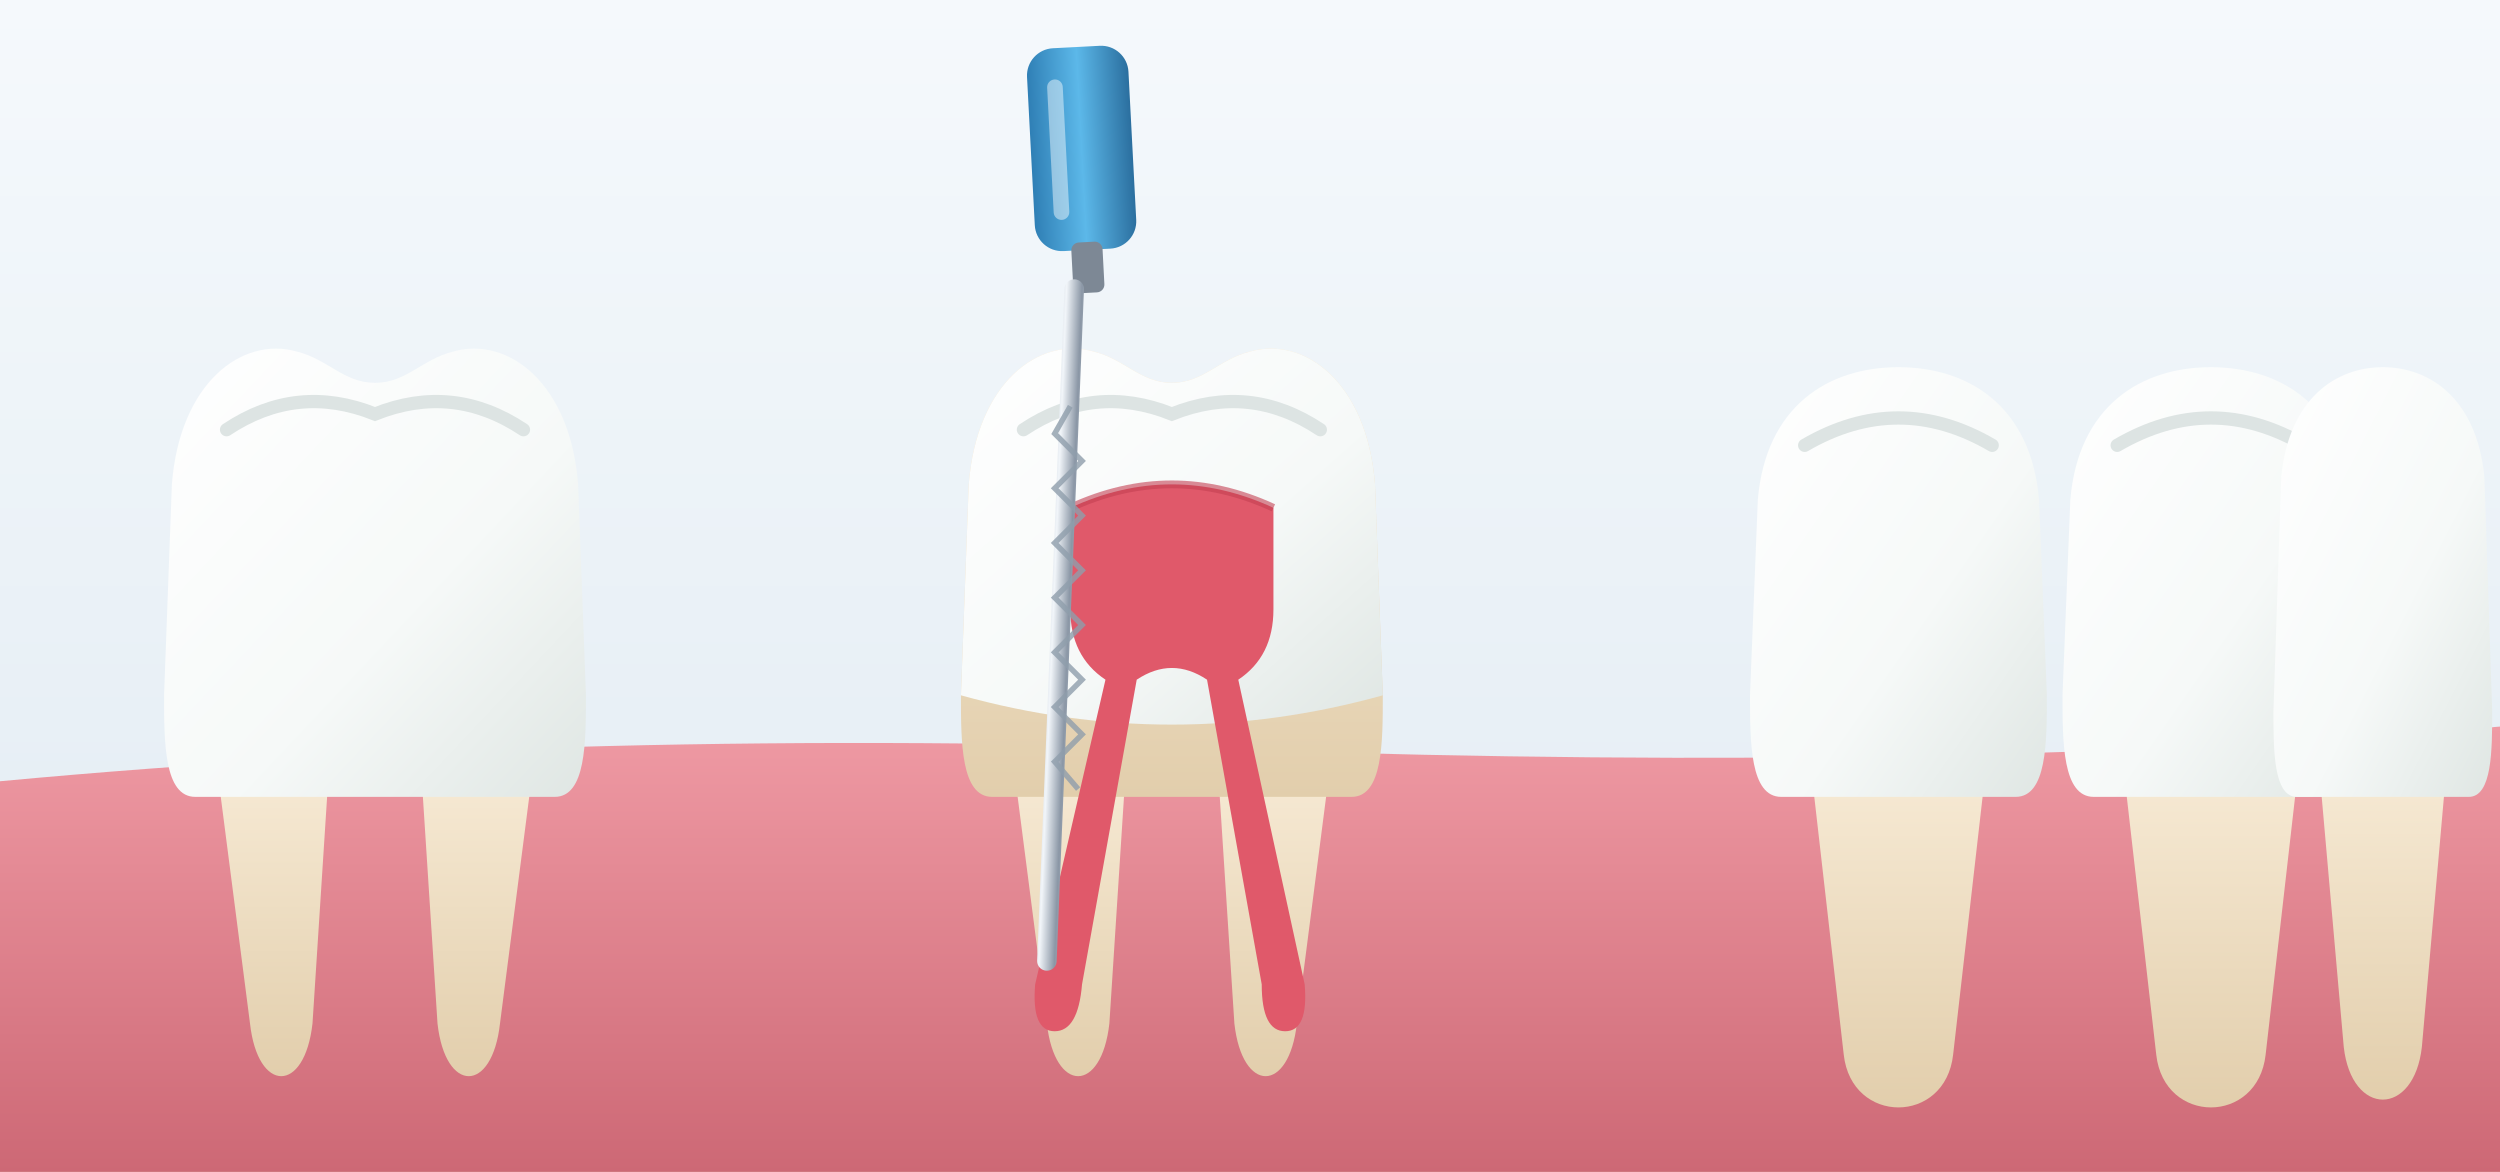
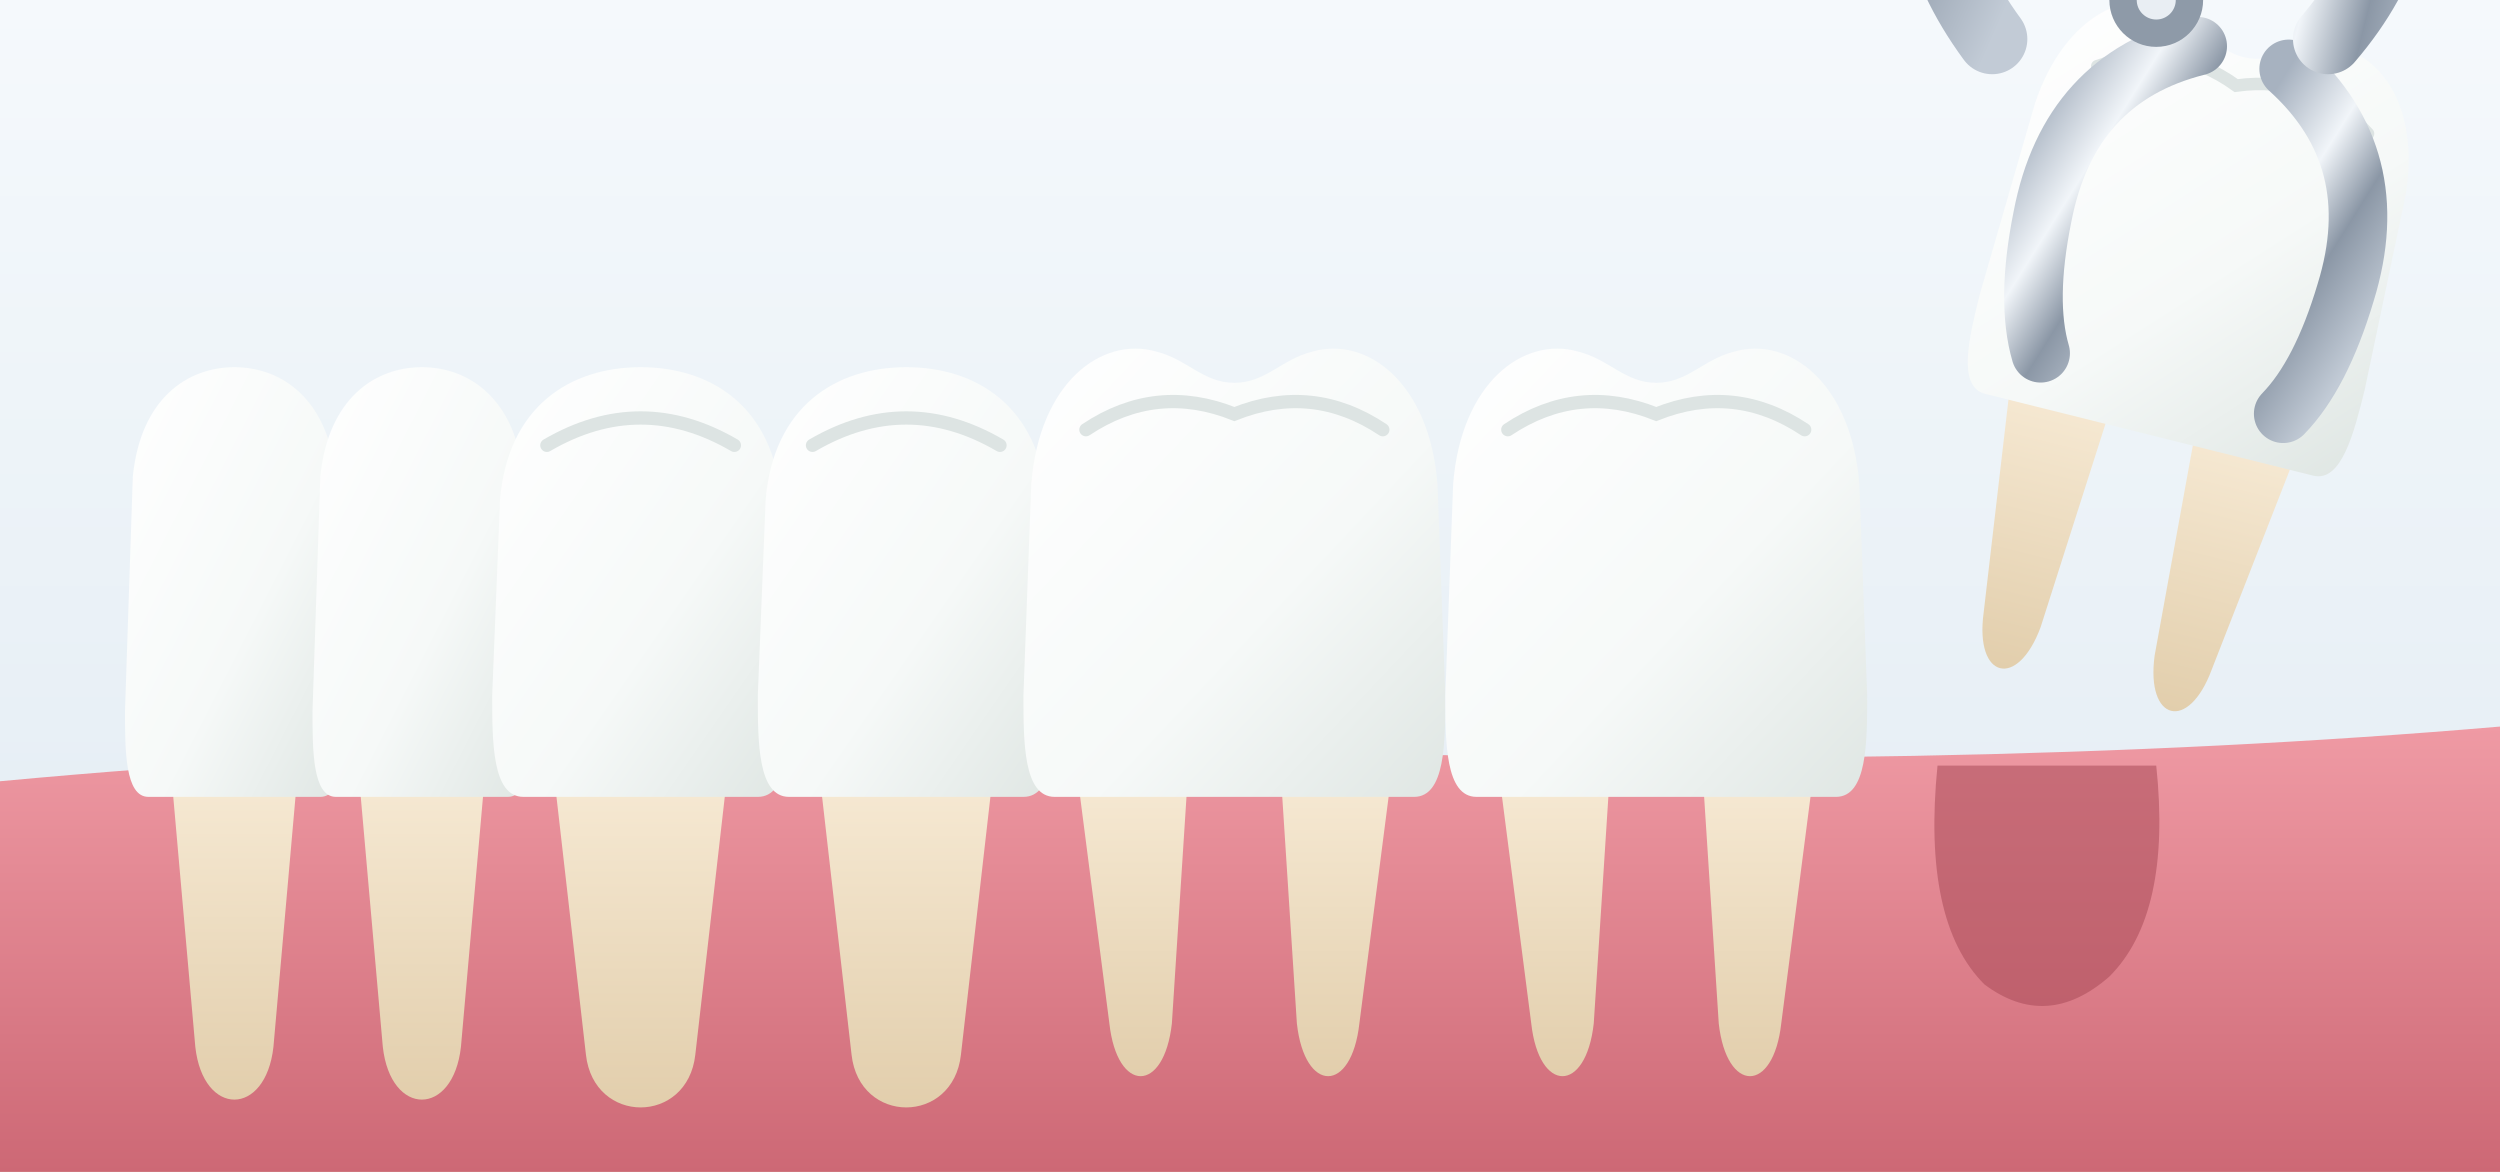
- <svg xmlns="http://www.w3.org/2000/svg" viewBox="0 0 640 300" width="640" height="300" role="img" aria-label="Cross-section of a molar during root canal treatment: the infected pulp is removed from the canals and the tooth is sealed">
+ <svg xmlns="http://www.w3.org/2000/svg" viewBox="0 0 640 300" width="640" height="300" role="img" aria-label="An erupted wisdom tooth being lifted from its socket with extraction forceps">
  <defs>
    <linearGradient id="bg" x1="0" y1="0" x2="0" y2="1">
      <stop offset="0" stop-color="#f5f9fc" />
      <stop offset="1" stop-color="#e0eaf2" />
    </linearGradient>
    <linearGradient id="gum" x1="0" y1="0" x2="0" y2="1">
      <stop offset="0" stop-color="#ef9aa4" />
      <stop offset="1" stop-color="#cd6875" />
    </linearGradient>
    <linearGradient id="bone" x1="0" y1="0" x2="0" y2="1">
      <stop offset="0" stop-color="#f7e9d9" />
      <stop offset="1" stop-color="#e5d0b6" />
    </linearGradient>
    <linearGradient id="ena" x1="0" y1="0" x2="1" y2="1">
      <stop offset="0" stop-color="#ffffff" />
      <stop offset=".58" stop-color="#f6f9f8" />
      <stop offset="1" stop-color="#dfe6e3" />
    </linearGradient>
    <linearGradient id="dent" x1="0" y1="0" x2="0" y2="1">
      <stop offset="0" stop-color="#f6e9d3" />
      <stop offset="1" stop-color="#e2ceac" />
    </linearGradient>
    <linearGradient id="steel" x1="0" y1="0" x2="1" y2="1">
      <stop offset="0" stop-color="#a7b2c0" />
      <stop offset=".36" stop-color="#f1f5f9" />
      <stop offset=".64" stop-color="#8b97a6" />
      <stop offset="1" stop-color="#c2cbd6" />
    </linearGradient>
    <linearGradient id="tita" x1="0" y1="0" x2="1" y2="0">
      <stop offset="0" stop-color="#8b98a6" />
      <stop offset=".4" stop-color="#dbe3ea" />
      <stop offset="1" stop-color="#7d8a99" />
    </linearGradient>
    <linearGradient id="sky" x1="0" y1="0" x2="1" y2="0">
      <stop offset="0" stop-color="#2f7fb5" />
      <stop offset=".5" stop-color="#5cb8e9" />
      <stop offset="1" stop-color="#2b6f9f" />
    </linearGradient>
    <linearGradient id="cera" x1="0" y1="0" x2="0" y2="1">
      <stop offset="0" stop-color="#ffffff" />
      <stop offset="1" stop-color="#e6efe9" />
    </linearGradient>
    <linearGradient id="acr" x1="0" y1="0" x2="0" y2="1">
      <stop offset="0" stop-color="#f2a3ad" />
      <stop offset="1" stop-color="#d9848f" />
    </linearGradient>
    <linearGradient id="alg" x1="0" y1="0" x2="0" y2="1">
      <stop offset="0" stop-color="#bfe6fb" />
      <stop offset="1" stop-color="#8ccdf0" />
    </linearGradient>
  </defs>
  <rect width="640" height="300" fill="url(#bg)" />
  <path d="M0 214 Q 160 202 320 208 Q 480 214 640 200 L640 300 L0 300 Z" fill="url(#bone)" />
  <path d="M0 200 Q 150 186 320 192 Q 500 198 640 186 L640 300 L0 300 Z" fill="url(#gum)" />
-   <g transform="translate(96 196)">
+   <g transform="translate(60 196)">
+     <path d="M-16 4 L-10 72 C-8 90 8 90 10 72 L16 4 Z" fill="url(#dent)" />
+     <path d="M-22 8 C-28 8 -28 -4 -28 -14 L-26 -74 C-24 -94 -12 -102 0 -102 C12 -102 24 -94 26 -74 L28 -14 C28 -4 28 8 22 8 Z" fill="url(#ena)" />
+   </g>
+   <g transform="translate(108 196)">
+     <path d="M-16 4 L-10 72 C-8 90 8 90 10 72 L16 4 Z" fill="url(#dent)" />
+     <path d="M-22 8 C-28 8 -28 -4 -28 -14 L-26 -74 C-24 -94 -12 -102 0 -102 C12 -102 24 -94 26 -74 L28 -14 C28 -4 28 8 22 8 Z" fill="url(#ena)" />
+   </g>
+   <g transform="translate(164 196)">
+     <path d="M-22 4 L-14 74 C-12 92 12 92 14 74 L22 4 Z" fill="url(#dent)" />
+     <path d="M-30 8 C-38 8 -38 -6 -38 -18 L-36 -68 C-34 -92 -18 -102 0 -102 C18 -102 34 -92 36 -68 L38 -18 C38 -6 38 8 30 8 Z" fill="url(#ena)" />
+     <path d="M-24 -82 Q0 -96 24 -82" fill="none" stroke="#dde4e3" stroke-width="3.4" stroke-linecap="round" />
+   </g>
+   <g transform="translate(232 196)">
+     <path d="M-22 4 L-14 74 C-12 92 12 92 14 74 L22 4 Z" fill="url(#dent)" />
+     <path d="M-30 8 C-38 8 -38 -6 -38 -18 L-36 -68 C-34 -92 -18 -102 0 -102 C18 -102 34 -92 36 -68 L38 -18 C38 -6 38 8 30 8 Z" fill="url(#ena)" />
+     <path d="M-24 -82 Q0 -96 24 -82" fill="none" stroke="#dde4e3" stroke-width="3.4" stroke-linecap="round" />
+   </g>
+   <g transform="translate(316 196)">
    <path d="M-40 4 L-32 66 C-30 84 -18 84 -16 66 L-12 4 Z" fill="url(#dent)" />
    <path d="M40 4 L32 66 C30 84 18 84 16 66 L12 4 Z" fill="url(#dent)" />
    <path d="M-46 8 C-54 8 -54 -6 -54 -18 L-52 -72 C-50 -98 -34 -110 -20 -106 C-12 -104 -8 -98 0 -98 C8 -98 12 -104 20 -106 C34 -110 50 -98 52 -72 L54 -18 C54 -6 54 8 46 8 Z" fill="url(#ena)" />
    <path d="M-38 -86 Q-20 -98 0 -90 Q20 -98 38 -86" fill="none" stroke="#dde4e3" stroke-width="3.4" stroke-linecap="round" />
  </g>
-   <g transform="translate(486 196)">
-     <path d="M-22 4 L-14 74 C-12 92 12 92 14 74 L22 4 Z" fill="url(#dent)" />
-     <path d="M-30 8 C-38 8 -38 -6 -38 -18 L-36 -68 C-34 -92 -18 -102 0 -102 C18 -102 34 -92 36 -68 L38 -18 C38 -6 38 8 30 8 Z" fill="url(#ena)" />
-     <path d="M-24 -82 Q0 -96 24 -82" fill="none" stroke="#dde4e3" stroke-width="3.4" stroke-linecap="round" />
-   </g>
-   <g transform="translate(566 196)">
-     <path d="M-22 4 L-14 74 C-12 92 12 92 14 74 L22 4 Z" fill="url(#dent)" />
-     <path d="M-30 8 C-38 8 -38 -6 -38 -18 L-36 -68 C-34 -92 -18 -102 0 -102 C18 -102 34 -92 36 -68 L38 -18 C38 -6 38 8 30 8 Z" fill="url(#ena)" />
-     <path d="M-24 -82 Q0 -96 24 -82" fill="none" stroke="#dde4e3" stroke-width="3.4" stroke-linecap="round" />
-   </g>
-   <g transform="translate(610 196)">
-     <path d="M-16 4 L-10 72 C-8 90 8 90 10 72 L16 4 Z" fill="url(#dent)" />
-     <path d="M-22 8 C-28 8 -28 -4 -28 -14 L-26 -74 C-24 -94 -12 -102 0 -102 C12 -102 24 -94 26 -74 L28 -14 C28 -4 28 8 22 8 Z" fill="url(#ena)" />
-   </g>
-   <g transform="translate(300 196)">
+   <g transform="translate(424 196)">
    <path d="M-40 4 L-32 66 C-30 84 -18 84 -16 66 L-12 4 Z" fill="url(#dent)" />
    <path d="M40 4 L32 66 C30 84 18 84 16 66 L12 4 Z" fill="url(#dent)" />
-     <path d="M-46 8 C-54 8 -54 -6 -54 -18 L-52 -72 C-50 -98 -34 -110 -20 -106 C-12 -104 -8 -98 0 -98 C8 -98 12 -104 20 -106 C34 -110 50 -98 52 -72 L54 -18 C54 -6 54 8 46 8 Z" fill="url(#dent)" />
-     <path d="M-54 -18 L-52 -72 C-50 -98 -34 -110 -20 -106 C-12 -104 -8 -98 0 -98 C8 -98 12 -104 20 -106 C34 -110 50 -98 52 -72 L54 -18 C18 -8 -18 -8 -54 -18 Z" fill="url(#ena)" />
-     <path d="M-26 -66 Q0 -78 26 -66 L26 -40 Q26 -28 17 -22 L34 56 Q35 68 29 68 Q23 68 23 56 L9 -22 Q0 -28 -9 -22 L-23 56 Q-24 68 -30 68 Q-36 68 -35 56 L-17 -22 Q-26 -28 -26 -40 Z" fill="#e0596a" />
-     <path d="M-26 -66 Q0 -78 26 -66" fill="none" stroke="#c33f52" stroke-width="2" opacity=".6" />
+     <path d="M-46 8 C-54 8 -54 -6 -54 -18 L-52 -72 C-50 -98 -34 -110 -20 -106 C-12 -104 -8 -98 0 -98 C8 -98 12 -104 20 -106 C34 -110 50 -98 52 -72 L54 -18 C54 -6 54 8 46 8 Z" fill="url(#ena)" />
    <path d="M-38 -86 Q-20 -98 0 -90 Q20 -98 38 -86" fill="none" stroke="#dde4e3" stroke-width="3.4" stroke-linecap="round" />
  </g>
-   <g>
-     <g transform="rotate(-3 277 40)">
-       <rect x="264" y="12" width="26" height="52" rx="7" fill="url(#sky)" />
-       <rect x="269" y="20" width="4" height="36" rx="2" fill="#fff" opacity=".45" />
-       <rect x="273" y="62" width="8" height="13" rx="2" fill="#7d8895" />
+   <path d="M496 196 q-4 40 12 56 q16 12 32 -2 q16 -16 12 -54 z" fill="#a94b58" opacity=".55" />
+   <g transform="translate(24,-46)">
+     <g transform="rotate(14 528 150)">
+       <g transform="translate(528 150) scale(0.94)">
+         <path d="M-40 4 L-32 66 C-30 84 -18 84 -16 66 L-12 4 Z" fill="url(#dent)" />
+         <path d="M40 4 L32 66 C30 84 18 84 16 66 L12 4 Z" fill="url(#dent)" />
+         <path d="M-46 8 C-54 8 -54 -6 -54 -18 L-52 -72 C-50 -98 -34 -110 -20 -106 C-12 -104 -8 -98 0 -98 C8 -98 12 -104 20 -106 C34 -110 50 -98 52 -72 L54 -18 C54 -6 54 8 46 8 Z" fill="url(#ena)" />
+         <path d="M-38 -86 Q-20 -98 0 -90 Q20 -98 38 -86" fill="none" stroke="#dde4e3" stroke-width="3.4" stroke-linecap="round" />
+       </g>
+       <path d="M516 58 q-30 16 -28 52 q1 22 8 34" stroke="url(#steel)" stroke-width="15" stroke-linecap="round" fill="none" />
+       <path d="M540 58 q30 16 28 52 q-1 22 -8 34" stroke="url(#steel)" stroke-width="15" stroke-linecap="round" fill="none" />
    </g>
-     <path d="M275 74 L268 246" stroke="url(#steel)" stroke-width="5" stroke-linecap="round" />
-     <path d="M274 104 l-4 7 7 7 -7 7 7 7 -7 7 7 7 -7 7 7 7 -7 7 7 7 -7 7 7 7 -7 7 6 7" fill="none" stroke="#8f9dab" stroke-width="1.4" opacity=".8" />
+     <path d="M486 56 q-22 -30 -12 -60 l-40 -58" stroke="url(#steel)" stroke-width="18" stroke-linecap="round" fill="none" />
+     <path d="M572 56 q24 -28 16 -60 l14 -62" stroke="url(#steel)" stroke-width="18" stroke-linecap="round" fill="none" />
+     <circle cx="528" cy="46" r="12" fill="#8e9aa8" />
+     <circle cx="528" cy="46" r="5" fill="#e9eef3" />
  </g>
</svg>
